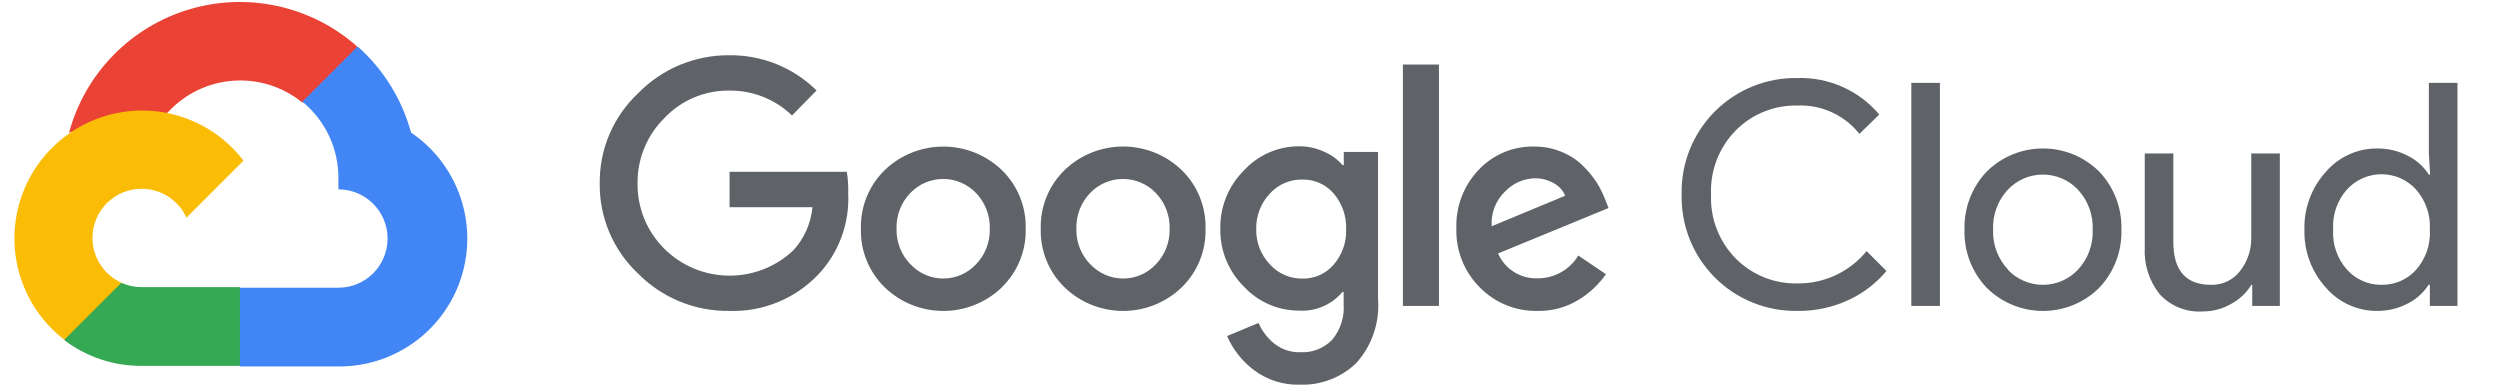
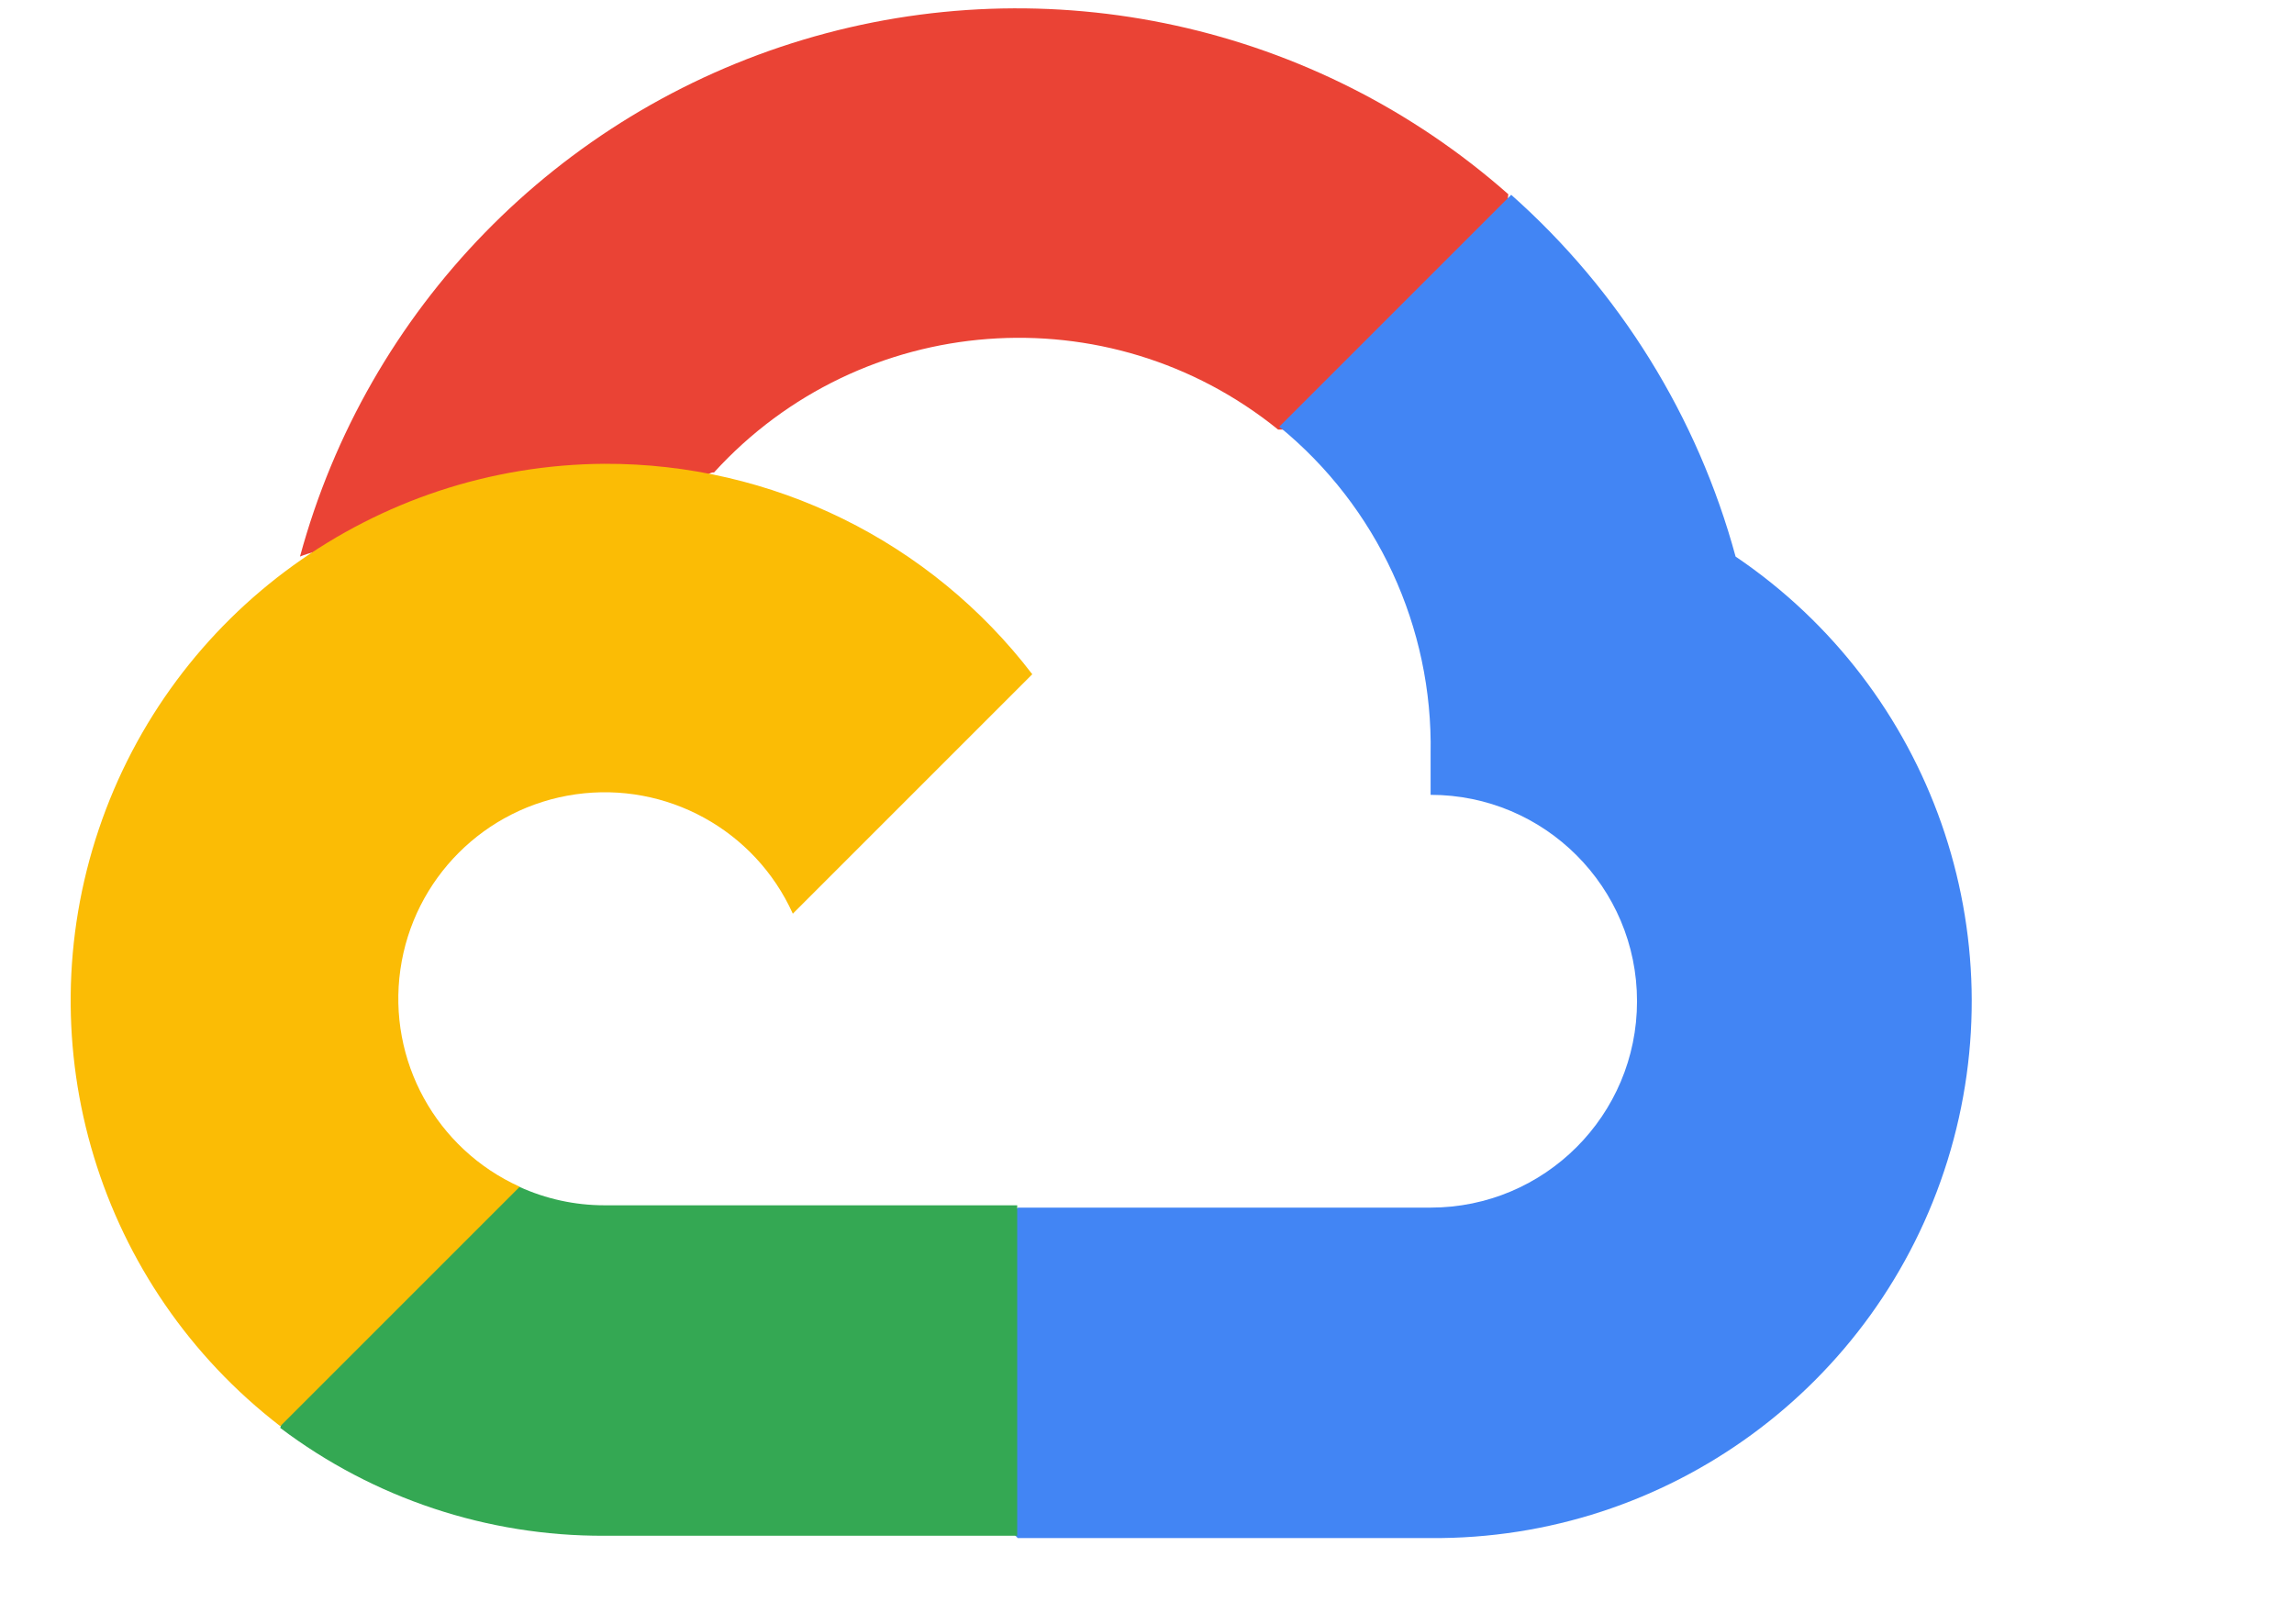
- <svg xmlns="http://www.w3.org/2000/svg" viewBox="0 0 181 28">
+ <svg xmlns="http://www.w3.org/2000/svg" viewBox="0 0 39.217 28" width="65" height="46">
  <defs>
    <style>.cls-1{fill:#ea4335;}.cls-2{fill:#4285f4;}.cls-3{fill:#34a853;}.cls-4{fill:#fbbc05;}.cls-5{fill:#5f6368;}</style>
  </defs>
  <path class="cls-1" d="M21.85,7.41l1,0,2.85-2.85.14-1.21A12.81,12.81,0,0,0,5,9.6a1.55,1.55,0,0,1,1-.06l5.7-.94s.29-.48.44-.45a7.11,7.11,0,0,1,9.73-.74Z" />
  <path class="cls-2" d="M29.76,9.6a12.84,12.84,0,0,0-3.87-6.24l-4,4A7.11,7.11,0,0,1,24.5,13v.71a3.56,3.56,0,1,1,0,7.12H17.38l-.71.72v4.27l.71.71H24.5A9.26,9.26,0,0,0,29.76,9.6Z" />
  <path class="cls-3" d="M10.25,26.49h7.12v-5.7H10.25a3.54,3.54,0,0,1-1.47-.32l-1,.31L4.91,23.63l-.25,1A9.21,9.21,0,0,0,10.25,26.49Z" />
  <path class="cls-4" d="M10.25,8A9.26,9.26,0,0,0,4.66,24.6l4.13-4.13a3.56,3.56,0,1,1,4.71-4.71l4.13-4.13A9.25,9.25,0,0,0,10.25,8Z" />
  <path class="cls-5" d="M52.79,22.51a9.11,9.11,0,0,1-6.6-2.71,8.8,8.8,0,0,1-2.77-6.52,8.81,8.81,0,0,1,2.77-6.52A9.11,9.11,0,0,1,52.79,4a8.84,8.84,0,0,1,6.33,2.55L57.34,8.36a6.41,6.41,0,0,0-4.55-1.8,6.34,6.34,0,0,0-4.7,2,6.53,6.53,0,0,0-1.93,4.75A6.53,6.53,0,0,0,48.09,18a6.71,6.71,0,0,0,9.36.11A5.32,5.32,0,0,0,58.82,15h-6V12.44h8.49A8.12,8.12,0,0,1,61.41,14a8,8,0,0,1-2.19,5.9A8.51,8.51,0,0,1,52.79,22.51Zm19.74-1.7a6.12,6.12,0,0,1-8.47,0,5.7,5.7,0,0,1-1.73-4.25,5.71,5.71,0,0,1,1.73-4.25,6.13,6.13,0,0,1,8.47,0,5.71,5.71,0,0,1,1.73,4.25A5.7,5.7,0,0,1,72.52,20.81Zm-6.6-1.67a3.24,3.24,0,0,0,4.73,0,3.56,3.56,0,0,0,1-2.58,3.57,3.57,0,0,0-1-2.59,3.29,3.29,0,0,0-4.75,0,3.57,3.57,0,0,0-1,2.59A3.56,3.56,0,0,0,65.92,19.14Zm19.62,1.67a6.12,6.12,0,0,1-8.47,0,5.7,5.7,0,0,1-1.73-4.25,5.71,5.71,0,0,1,1.73-4.25,6.12,6.12,0,0,1,8.47,0,5.71,5.71,0,0,1,1.73,4.25A5.7,5.7,0,0,1,85.55,20.81Zm-6.6-1.67a3.24,3.24,0,0,0,4.73,0,3.56,3.56,0,0,0,1-2.58,3.57,3.57,0,0,0-1-2.59,3.29,3.29,0,0,0-4.75,0,3.57,3.57,0,0,0-1,2.59A3.56,3.56,0,0,0,78.94,19.14Zm15.16,8.71a5.24,5.24,0,0,1-3.33-1.06,6.13,6.13,0,0,1-1.94-2.46l2.28-.95a3.84,3.84,0,0,0,1.13,1.49,2.85,2.85,0,0,0,1.87.63,3,3,0,0,0,2.33-.9A3.65,3.65,0,0,0,97.28,22v-.86h-.09a3.81,3.81,0,0,1-3.13,1.35,5.43,5.43,0,0,1-4-1.74,5.75,5.75,0,0,1-1.71-4.19,5.81,5.81,0,0,1,1.71-4.22,5.42,5.42,0,0,1,4-1.75A4.3,4.3,0,0,1,95.9,11a3.7,3.7,0,0,1,1.3.95h.09V11h2.48V21.65a6.21,6.21,0,0,1-1.59,4.65A5.6,5.6,0,0,1,94.11,27.85Zm.18-7.68a2.91,2.91,0,0,0,2.26-1,3.7,3.7,0,0,0,.91-2.56A3.78,3.78,0,0,0,96.55,14a2.9,2.9,0,0,0-2.26-1,3.09,3.09,0,0,0-2.34,1,3.65,3.65,0,0,0-1,2.59,3.58,3.58,0,0,0,1,2.56A3.1,3.1,0,0,0,94.29,20.17Zm9.89-15.5V22.15h-2.61V4.67Zm7.16,17.84a5.68,5.68,0,0,1-4.21-1.71,5.79,5.79,0,0,1-1.69-4.24,5.86,5.86,0,0,1,1.63-4.28,5.36,5.36,0,0,1,4-1.67,5.05,5.05,0,0,1,2,.39,4.71,4.71,0,0,1,1.53,1,7,7,0,0,1,1,1.21,7.15,7.15,0,0,1,.59,1.17l.27.68-8,3.29a3,3,0,0,0,2.88,1.8,3.41,3.41,0,0,0,2.93-1.65l2,1.35a6.59,6.59,0,0,1-1.92,1.82A5.44,5.44,0,0,1,111.34,22.51ZM108,16.38l5.32-2.21a1.84,1.84,0,0,0-.83-.91,2.71,2.71,0,0,0-1.37-.35,3.09,3.09,0,0,0-2.15.95A3.17,3.17,0,0,0,108,16.38Z" />
  <path class="cls-5" d="M130.13,22.51a8.24,8.24,0,0,1-8.38-8.43,8.24,8.24,0,0,1,8.38-8.43,7.46,7.46,0,0,1,5.93,2.64l-1.44,1.4a5.44,5.44,0,0,0-4.48-2.05,6.11,6.11,0,0,0-4.45,1.78,6.24,6.24,0,0,0-1.81,4.66,6.24,6.24,0,0,0,1.81,4.66,6.11,6.11,0,0,0,4.45,1.78,6.36,6.36,0,0,0,5-2.34l1.44,1.44a7.86,7.86,0,0,1-2.77,2.11A8.48,8.48,0,0,1,130.13,22.51Z" />
  <path class="cls-5" d="M140.45,22.15h-2.07V6h2.07Z" />
  <path class="cls-5" d="M143.83,12.43a5.79,5.79,0,0,1,8.16,0,5.85,5.85,0,0,1,1.6,4.2,5.85,5.85,0,0,1-1.6,4.2,5.79,5.79,0,0,1-8.16,0,5.85,5.85,0,0,1-1.6-4.2A5.85,5.85,0,0,1,143.83,12.43Zm1.54,7.1a3.49,3.49,0,0,0,5.07,0,4,4,0,0,0,1.07-2.9,4,4,0,0,0-1.07-2.9,3.49,3.49,0,0,0-5.07,0,4,4,0,0,0-1.07,2.9A4,4,0,0,0,145.38,19.52Z" />
  <path class="cls-5" d="M165.06,22.15h-2V20.62H163A3.85,3.85,0,0,1,161.54,22a4.08,4.08,0,0,1-2.05.55,3.89,3.89,0,0,1-3.14-1.26,5,5,0,0,1-1.07-3.38V11.11h2.07v6.42q0,3.09,2.73,3.09a2.54,2.54,0,0,0,2.1-1,3.77,3.77,0,0,0,.81-2.39V11.11h2.07Z" />
  <path class="cls-5" d="M172.09,22.51a4.86,4.86,0,0,1-3.7-1.69,6,6,0,0,1-1.55-4.19,6,6,0,0,1,1.55-4.19,4.86,4.86,0,0,1,3.7-1.69,4.69,4.69,0,0,1,2.26.54,3.83,3.83,0,0,1,1.5,1.35h.09l-.09-1.53V6h2.07V22.15h-2V20.62h-.09a3.83,3.83,0,0,1-1.5,1.35A4.69,4.69,0,0,1,172.09,22.51Zm.34-1.89a3.3,3.3,0,0,0,2.49-1.08,4.05,4.05,0,0,0,1-2.91,4.05,4.05,0,0,0-1-2.91,3.38,3.38,0,0,0-5,0,4,4,0,0,0-1,2.9,4,4,0,0,0,1,2.9A3.3,3.3,0,0,0,172.43,20.62Z" />
</svg>
